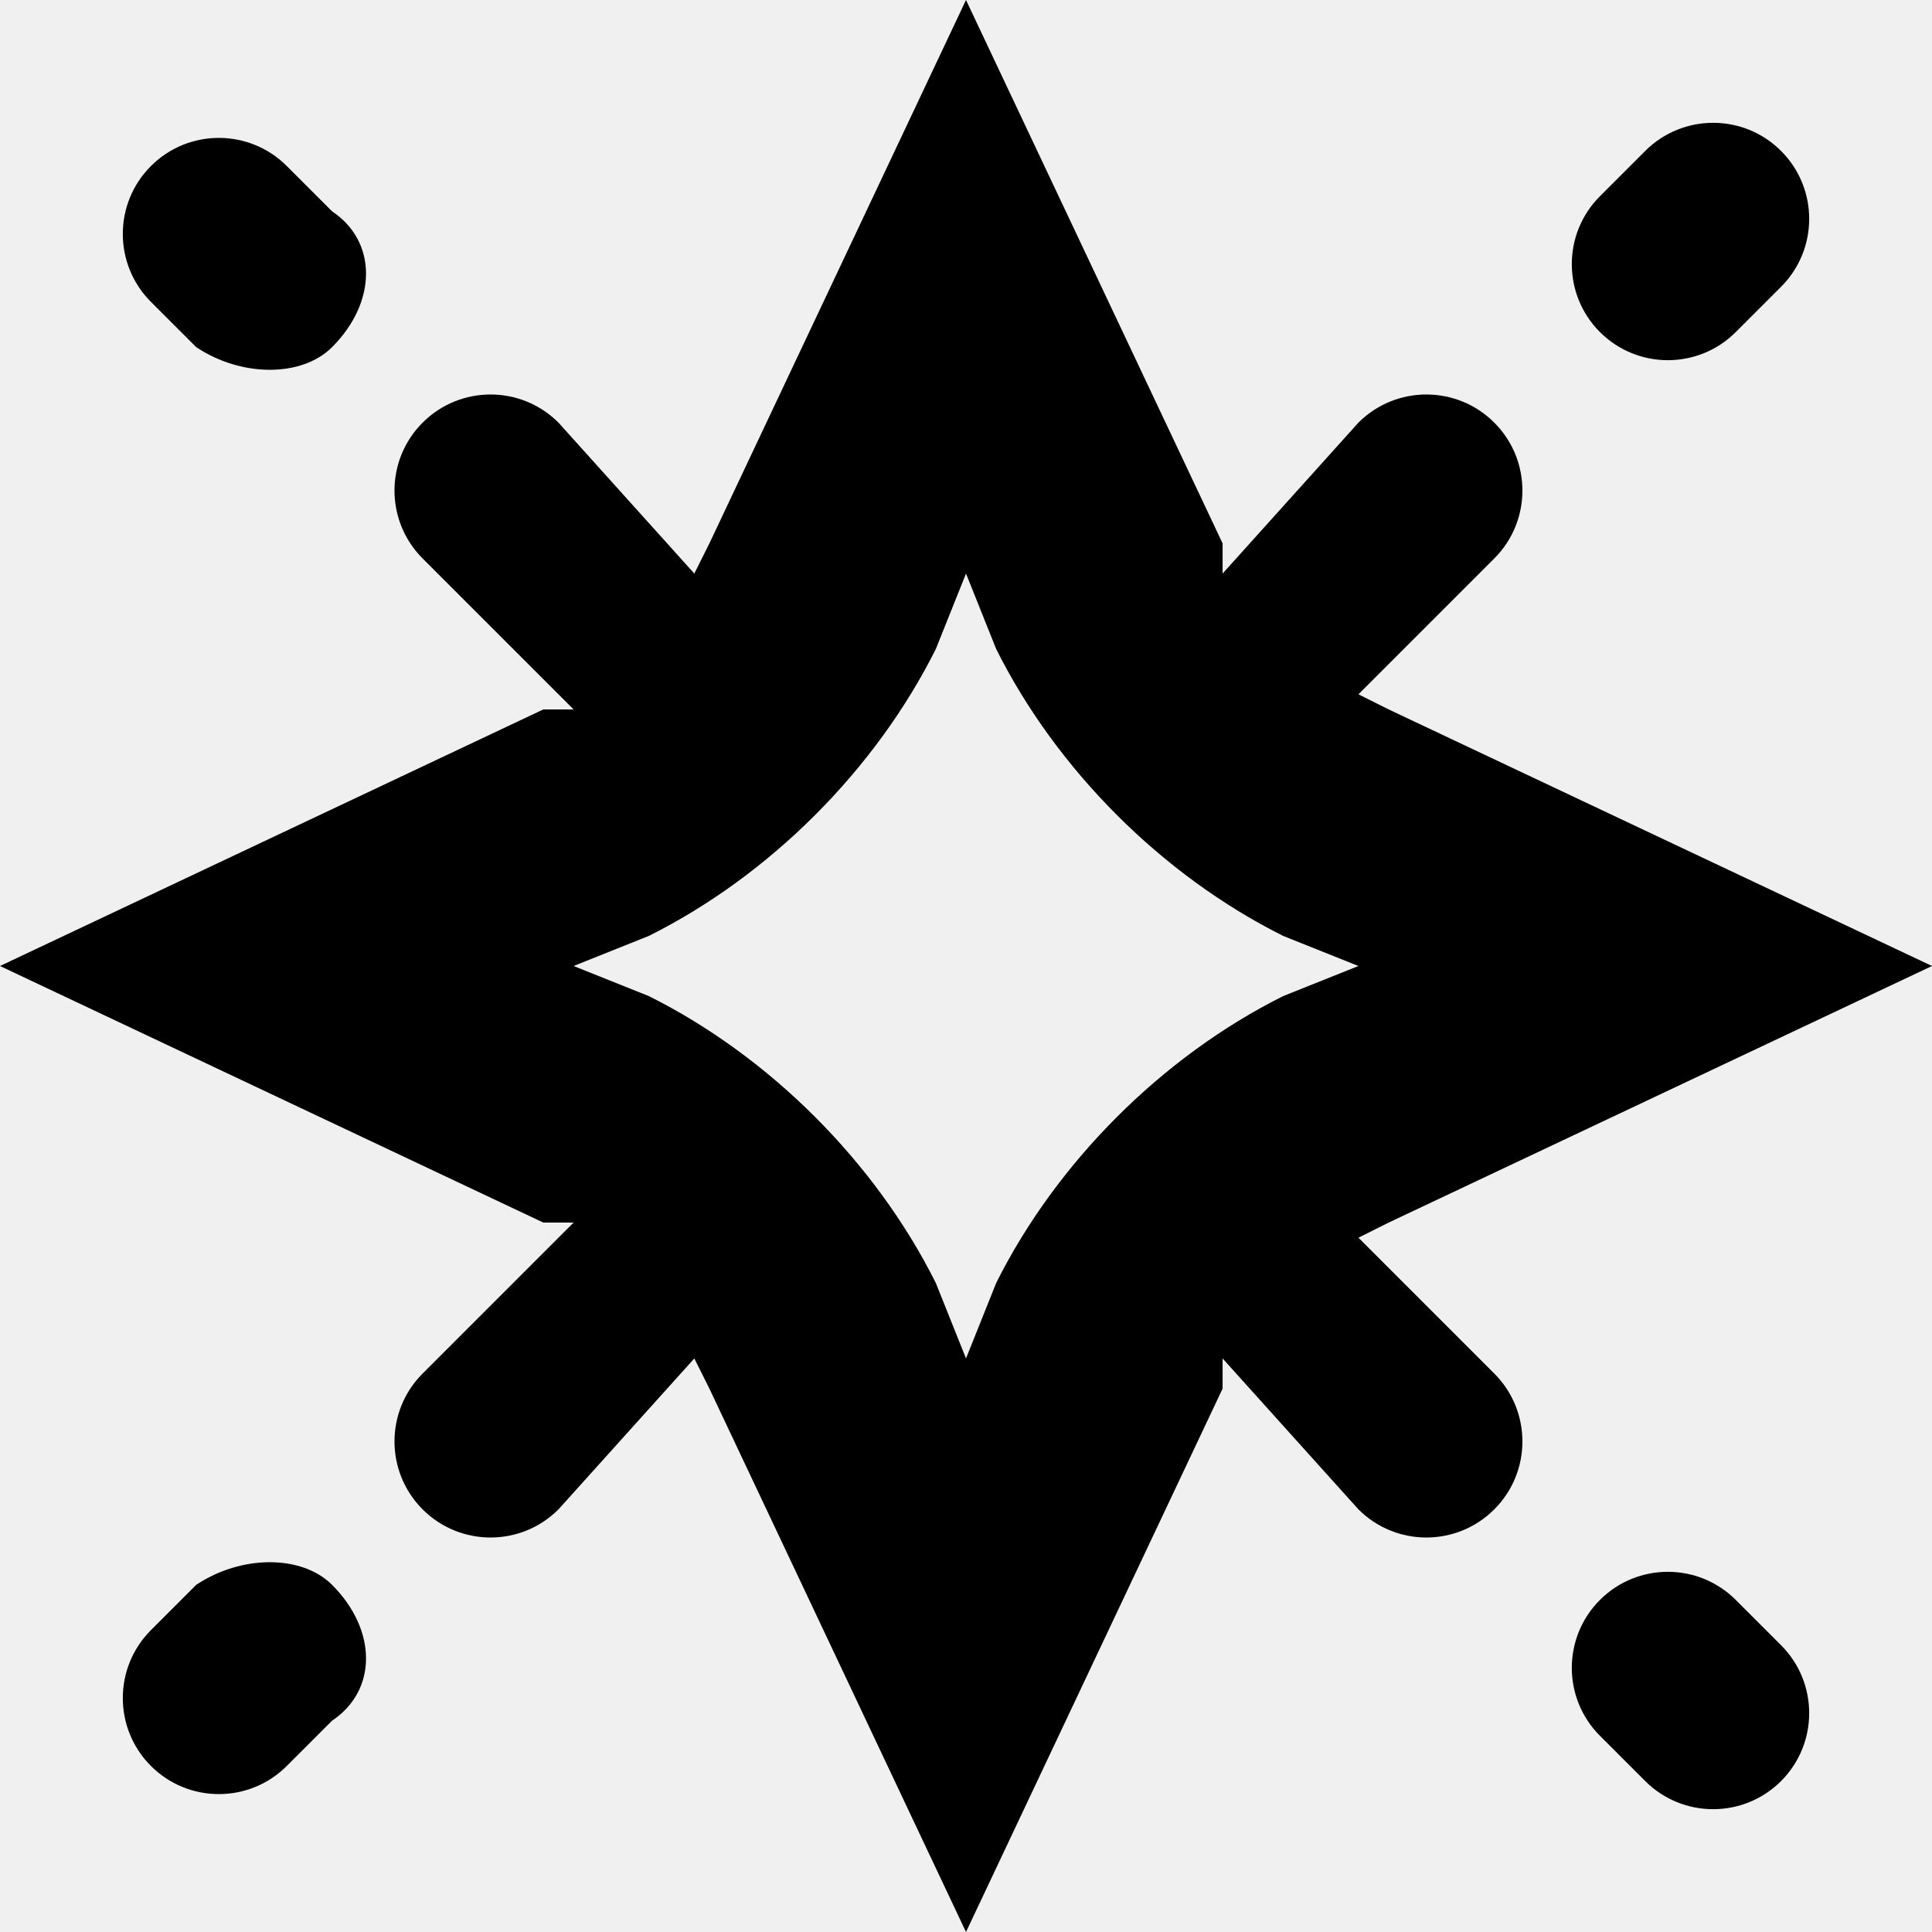
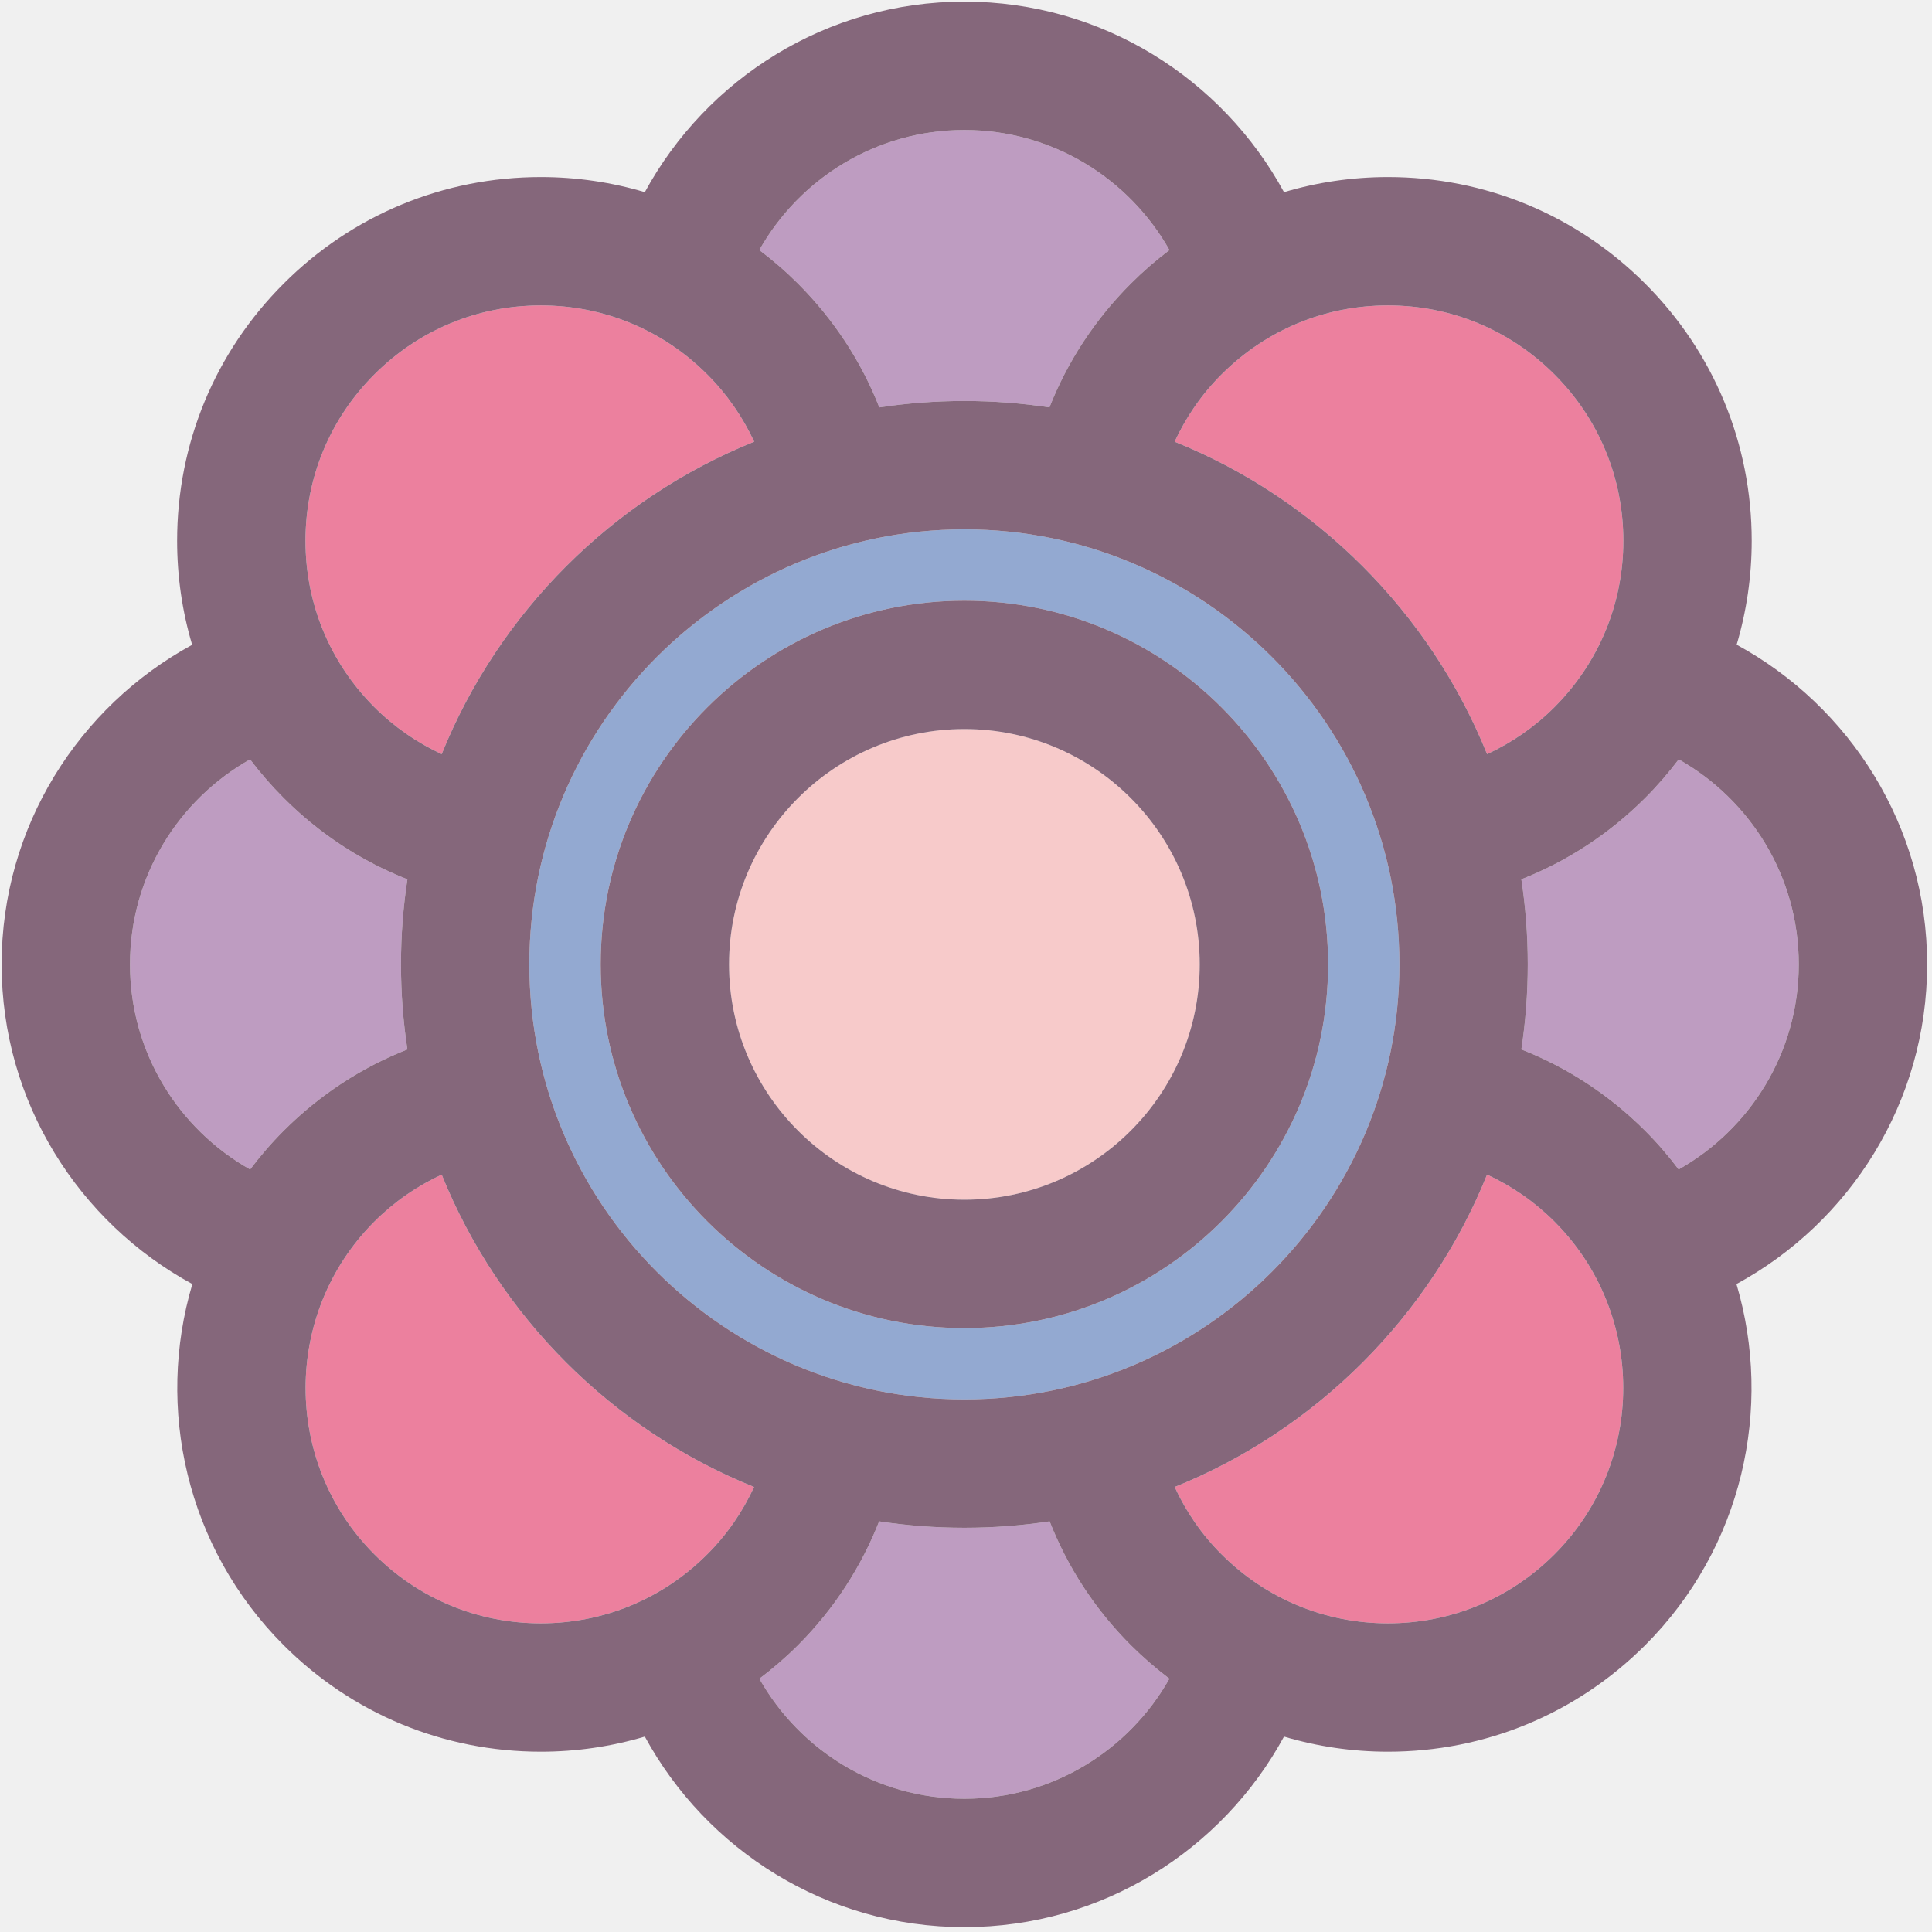
- <svg xmlns="http://www.w3.org/2000/svg" viewBox="0 0 128 128">
-   <path fill-rule="evenodd" d="M81 36 64 0 47 36l-1 2-9-10a6 6 0 0 0-9 9l10 10h-2L0 64l36 17h2L28 91a6 6 0 1 0 9 9l9-10 1 2 17 36 17-36v-2l9 10a6 6 0 1 0 9-9l-9-9 2-1 36-17-36-17-2-1 9-9a6 6 0 1 0-9-9l-9 10v-2Zm-17 2-2 5c-4 8-11 15-19 19l-5 2 5 2c8 4 15 11 19 19l2 5 2-5c4-8 11-15 19-19l5-2-5-2c-8-4-15-11-19-19l-2-5Z" clip-rule="evenodd" />
-   <path d="M118 19a6 6 0 0 0-9-9l-3 3a6 6 0 1 0 9 9l3-3Zm-96 4c-2 2-6 2-9 0l-3-3a6 6 0 1 1 9-9l3 3c3 2 3 6 0 9Zm0 82c-2-2-6-2-9 0l-3 3a6 6 0 1 0 9 9l3-3c3-2 3-6 0-9Zm96 4a6 6 0 0 1-9 9l-3-3a6 6 0 1 1 9-9l3 3Z" />
-   <style>path{fill:#000}@media (prefers-color-scheme:dark){path{fill:#fff}}</style>
+ <svg xmlns="http://www.w3.org/2000/svg" width="100%" height="100%" viewBox="0 0 298 298" version="1.1" xml:space="preserve" style="fill-rule:evenodd;clip-rule:evenodd;stroke-linejoin:round;stroke-miterlimit:2;">
+   <g>
+     <g id="XMLID_50_">
+       <g>
+         <path d="M148.75,81.65C185.75,81.65 215.85,111.75 215.85,148.75C215.85,185.75 185.75,215.85 148.75,215.85C111.75,215.85 81.65,185.75 81.65,148.75C81.65,111.75 111.75,81.65 148.75,81.65ZM204.85,148.75C204.85,117.82 179.69,92.65 148.75,92.65C117.82,92.65 92.65,117.82 92.65,148.75C92.65,179.68 117.82,204.85 148.75,204.85C179.69,204.85 204.85,179.68 204.85,148.75Z" style="fill:rgb(147,169,209);fill-rule:nonzero;" />
+         <path d="M174.42,253.76C176.3,255.63 178.29,257.35 180.37,258.93C174.15,269.97 162.31,277.45 148.75,277.45C135.19,277.45 123.36,269.97 117.13,258.93C119.21,257.36 121.21,255.64 123.09,253.76C128.7,248.14 132.87,241.62 135.6,234.66C139.89,235.31 144.28,235.65 148.75,235.65C153.22,235.65 157.61,235.31 161.9,234.66C164.63,241.62 168.8,248.14 174.42,253.76Z" style="fill:rgb(190,156,193);fill-rule:nonzero;" />
+         <path d="M62.84,135.63C62.19,139.91 61.85,144.29 61.85,148.75C61.85,153.21 62.19,157.59 62.84,161.87C55.77,164.65 49.28,168.88 43.75,174.42C41.86,176.31 40.15,178.3 38.58,180.38C27.53,174.15 20.05,162.31 20.05,148.75C20.05,135.19 27.53,123.36 38.57,117.13C40.15,119.21 41.87,121.2 43.75,123.08C49.28,128.62 55.77,132.85 62.84,135.63Z" style="fill:rgb(190,156,193);fill-rule:nonzero;" />
+         <path d="M180.38,38.57C178.29,40.14 176.3,41.87 174.42,43.75C168.89,49.28 164.65,55.77 161.87,62.84C157.59,62.19 153.21,61.85 148.75,61.85C144.29,61.85 139.91,62.19 135.63,62.84C132.85,55.77 128.62,49.28 123.09,43.75C121.21,41.87 119.21,40.14 117.12,38.57C123.35,27.52 135.19,20.05 148.75,20.05C162.31,20.05 174.15,27.53 180.38,38.57Z" style="fill:rgb(190,156,193);fill-rule:nonzero;" />
+         <path d="M258.93,117.13C269.97,123.36 277.45,135.19 277.45,148.75C277.45,162.31 269.97,174.15 258.92,180.38C257.36,178.3 255.65,176.31 253.76,174.42C248.22,168.88 241.73,164.65 234.66,161.87C235.31,157.59 235.65,153.21 235.65,148.75C235.65,144.29 235.31,139.91 234.66,135.63C241.73,132.85 248.22,128.62 253.76,123.08C255.64,121.2 257.36,119.21 258.93,117.13Z" style="fill:rgb(190,156,193);fill-rule:nonzero;" />
+         <path d="M239.76,57.75C246.61,64.6 250.39,73.72 250.39,83.41C250.39,93.11 246.61,102.22 239.76,109.08C236.7,112.14 233.18,114.56 229.37,116.32C220.54,94.45 203.06,76.96 181.18,68.13C182.95,64.32 185.36,60.8 188.42,57.75C195.28,50.89 204.39,47.11 214.09,47.11C223.79,47.11 232.9,50.89 239.76,57.75Z" style="fill:rgb(236,128,158);fill-rule:nonzero;" />
+         <path d="M109.08,57.75C112.14,60.8 114.56,64.32 116.33,68.13C94.45,76.96 76.96,94.45 68.13,116.32C64.33,114.56 60.81,112.14 57.75,109.08C50.89,102.22 47.12,93.11 47.12,83.41C47.12,73.72 50.89,64.6 57.75,57.75C64.6,50.89 73.72,47.11 83.42,47.11C93.11,47.11 102.23,50.89 109.08,57.75Z" style="fill:rgb(236,128,158);fill-rule:nonzero;" />
+         <path d="M116.31,229.36C114.57,233.13 112.18,236.66 109.08,239.75C102.23,246.61 93.11,250.39 83.42,250.39C73.72,250.39 64.6,246.61 57.75,239.75C43.6,225.6 43.6,202.57 57.75,188.42C60.81,185.36 64.33,182.94 68.13,181.18C76.96,203.05 94.44,220.53 116.31,229.36Z" style="fill:rgb(236,128,158);fill-rule:nonzero;" />
+         <path d="M239.76,188.42C253.91,202.57 253.91,225.6 239.76,239.75C232.9,246.61 223.79,250.39 214.09,250.39C204.39,250.39 195.28,246.61 188.42,239.75C185.32,236.66 182.93,233.13 181.19,229.36C203.06,220.53 220.54,203.05 229.37,181.18C233.18,182.94 236.7,185.36 239.76,188.42Z" style="fill:rgb(236,128,158);fill-rule:nonzero;" />
+         <path d="M148.75,112.45C168.77,112.45 185.05,128.73 185.05,148.75C185.05,168.77 168.77,185.05 148.75,185.05C128.74,185.05 112.45,168.77 112.45,148.75C112.45,128.73 128.74,112.45 148.75,112.45Z" style="fill:rgb(247,202,202);fill-rule:nonzero;" />
+         <path d="M267.87,99.44C285.36,108.95 297.25,127.48 297.25,148.75C297.25,170.02 285.34,188.55 267.84,198.06C273.5,217.16 268.81,238.7 253.76,253.76C243.16,264.35 229.07,270.19 214.09,270.19C208.58,270.19 203.19,269.39 198.05,267.86C188.54,285.35 170.02,297.25 148.75,297.25C127.49,297.25 108.97,285.35 99.46,267.86C94.32,269.39 88.93,270.19 83.42,270.19C68.43,270.19 54.34,264.35 43.75,253.76C28.7,238.7 24,217.16 29.67,198.06C12.17,188.55 0.25,170.02 0.25,148.75C0.25,127.49 12.16,108.97 29.64,99.46C28.11,94.32 27.32,88.93 27.32,83.41C27.32,68.43 33.15,54.34 43.75,43.75C54.34,33.15 68.43,27.31 83.42,27.31C88.93,27.31 94.32,28.11 99.46,29.64C108.97,12.15 127.49,0.25 148.75,0.25C170.02,0.25 188.54,12.15 198.05,29.64C203.19,28.11 208.58,27.31 214.09,27.31C229.07,27.31 243.16,33.15 253.76,43.75C264.35,54.34 270.19,68.43 270.19,83.41C270.19,88.92 269.39,94.3 267.87,99.44ZM277.45,148.75C277.45,135.19 269.97,123.36 258.93,117.13C257.36,119.21 255.64,121.2 253.76,123.08C248.22,128.62 241.73,132.85 234.66,135.63C235.31,139.91 235.65,144.29 235.65,148.75C235.65,153.21 235.31,157.59 234.66,161.87C241.73,164.65 248.22,168.88 253.76,174.42C255.65,176.31 257.36,178.3 258.92,180.38C269.97,174.15 277.45,162.31 277.45,148.75ZM250.39,83.41C250.39,73.72 246.61,64.6 239.76,57.75C232.9,50.89 223.79,47.11 214.09,47.11C204.39,47.11 195.28,50.89 188.42,57.75C185.36,60.8 182.95,64.32 181.18,68.13C203.06,76.96 220.54,94.45 229.37,116.32C233.18,114.56 236.7,112.14 239.76,109.08C246.61,102.22 250.39,93.11 250.39,83.41ZM239.76,239.75C253.91,225.6 253.91,202.57 239.76,188.42C236.7,185.36 233.18,182.94 229.37,181.18C220.54,203.05 203.06,220.53 181.19,229.36C182.93,233.13 185.32,236.66 188.42,239.75C195.28,246.61 204.39,250.39 214.09,250.39C223.79,250.39 232.9,246.61 239.76,239.75ZM215.85,148.75C215.85,111.75 185.75,81.65 148.75,81.65C111.75,81.65 81.65,111.75 81.65,148.75C81.65,185.75 111.75,215.85 148.75,215.85C185.75,215.85 215.85,185.75 215.85,148.75ZM174.42,43.75C176.3,41.87 178.29,40.14 180.38,38.57C174.15,27.53 162.31,20.05 148.75,20.05C135.19,20.05 123.35,27.52 117.12,38.57C119.21,40.14 121.21,41.87 123.09,43.75C128.62,49.28 132.85,55.77 135.63,62.84C139.91,62.19 144.29,61.85 148.75,61.85C153.21,61.85 157.59,62.19 161.87,62.84C164.65,55.77 168.89,49.28 174.42,43.75ZM180.37,258.93C178.29,257.35 176.3,255.63 174.42,253.76C168.8,248.14 164.63,241.62 161.9,234.66C157.61,235.31 153.22,235.65 148.75,235.65C144.28,235.65 139.89,235.31 135.6,234.66C132.87,241.62 128.7,248.14 123.09,253.76C121.21,255.64 119.21,257.36 117.13,258.93C123.36,269.97 135.19,277.45 148.75,277.45C162.31,277.45 174.15,269.97 180.37,258.93ZM109.08,239.75C112.18,236.66 114.57,233.13 116.31,229.36C94.44,220.53 76.96,203.05 68.13,181.18C64.33,182.94 60.81,185.36 57.75,188.42C43.6,202.57 43.6,225.6 57.75,239.75C64.6,246.61 73.72,250.39 83.42,250.39C93.11,250.39 102.23,246.61 109.08,239.75ZM116.33,68.13C114.56,64.32 112.14,60.8 109.08,57.75C102.23,50.89 93.11,47.11 83.42,47.11C73.72,47.11 64.6,50.89 57.75,57.75C50.89,64.6 47.12,73.72 47.12,83.41C47.12,93.11 50.89,102.22 57.75,109.08C60.81,112.14 64.33,114.56 68.13,116.32C76.96,94.45 94.45,76.96 116.33,68.13ZM61.85,148.75C61.85,144.29 62.19,139.91 62.84,135.63C55.77,132.85 49.28,128.62 43.75,123.08C41.87,121.2 40.15,119.21 38.57,117.13C27.53,123.36 20.05,135.19 20.05,148.75C20.05,162.31 27.53,174.15 38.58,180.38C40.15,178.3 41.86,176.31 43.75,174.42C49.28,168.88 55.77,164.65 62.84,161.87C62.19,157.59 61.85,153.21 61.85,148.75Z" style="fill:rgb(133,103,123);fill-rule:nonzero;" />
+         <path d="M148.75,92.65C179.69,92.65 204.85,117.82 204.85,148.75C204.85,179.68 179.69,204.85 148.75,204.85C117.82,204.85 92.65,179.68 92.65,148.75C92.65,117.82 117.82,92.65 148.75,92.65ZM185.05,148.75C185.05,128.73 168.77,112.45 148.75,112.45C128.74,112.45 112.45,128.73 112.45,148.75C112.45,168.77 128.74,185.05 148.75,185.05C168.77,185.05 185.05,168.77 185.05,148.75Z" style="fill:rgb(133,103,123);fill-rule:nonzero;" />
+       </g>
+     </g>
+   </g>
</svg>
